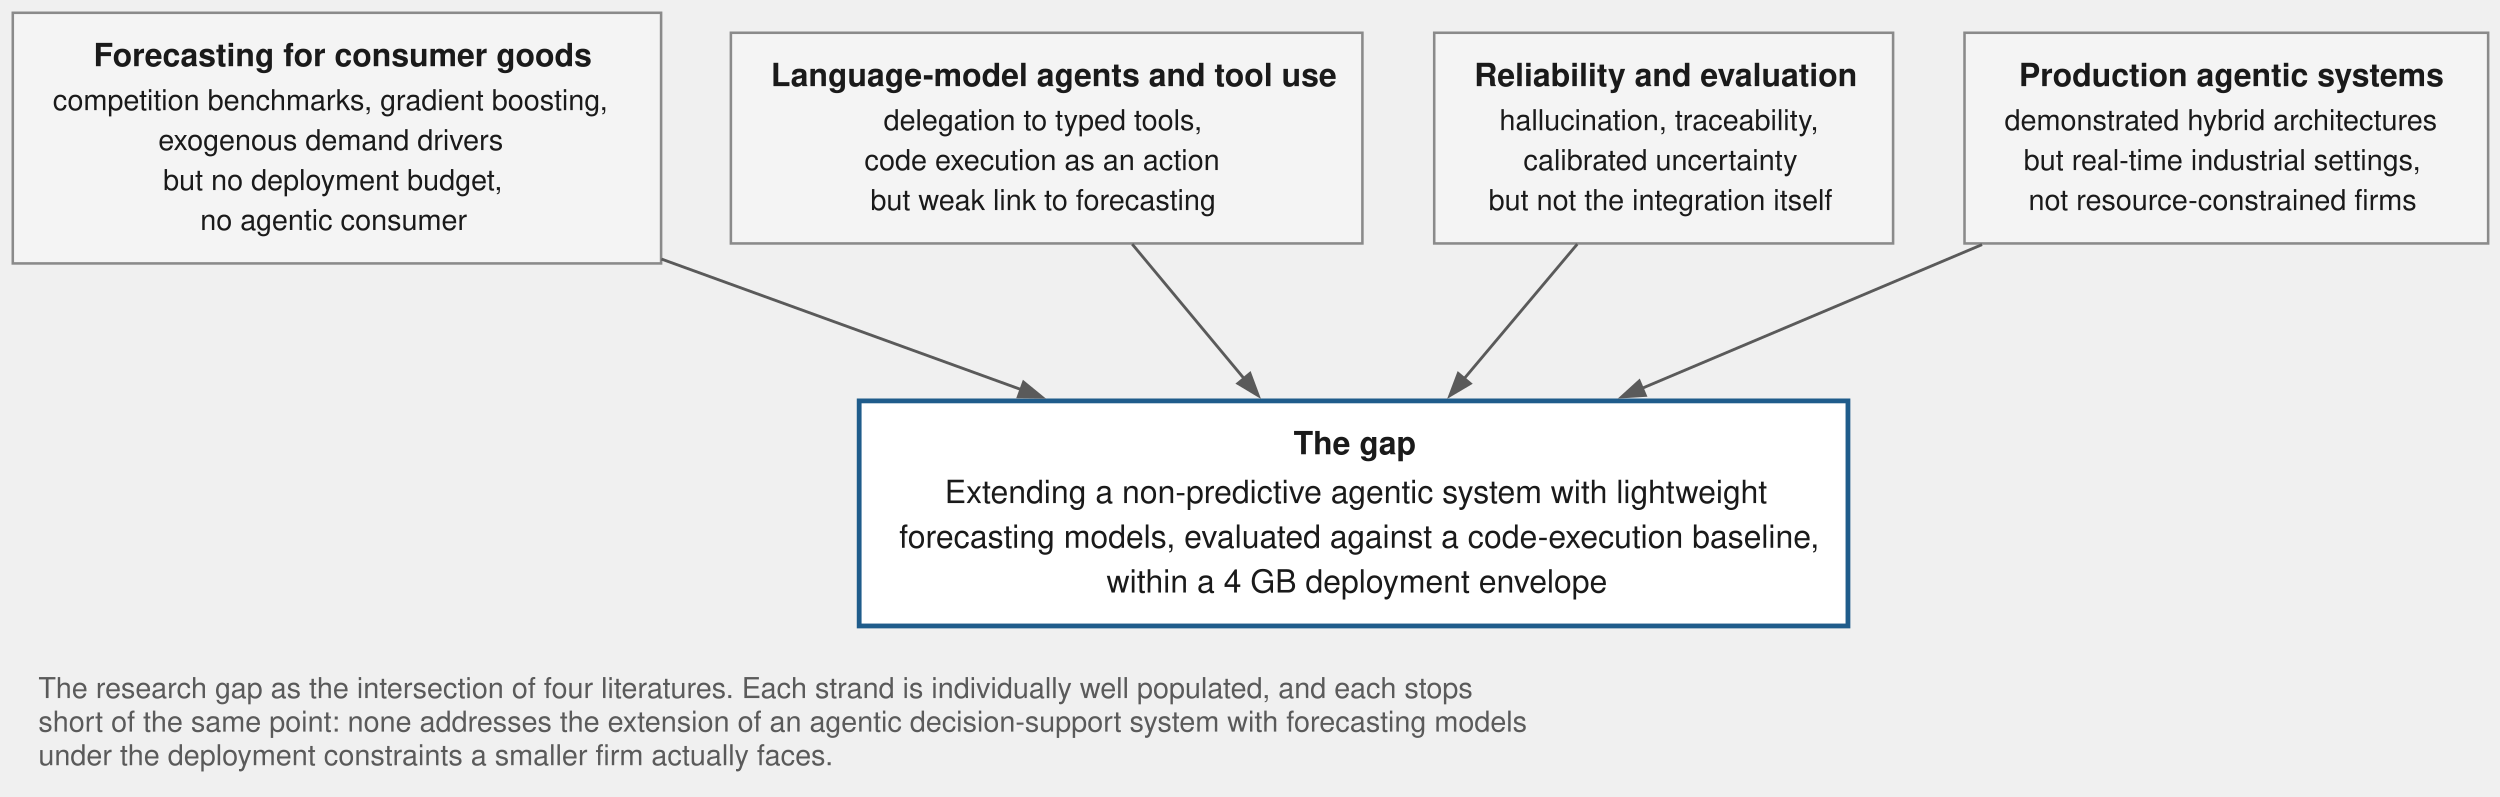
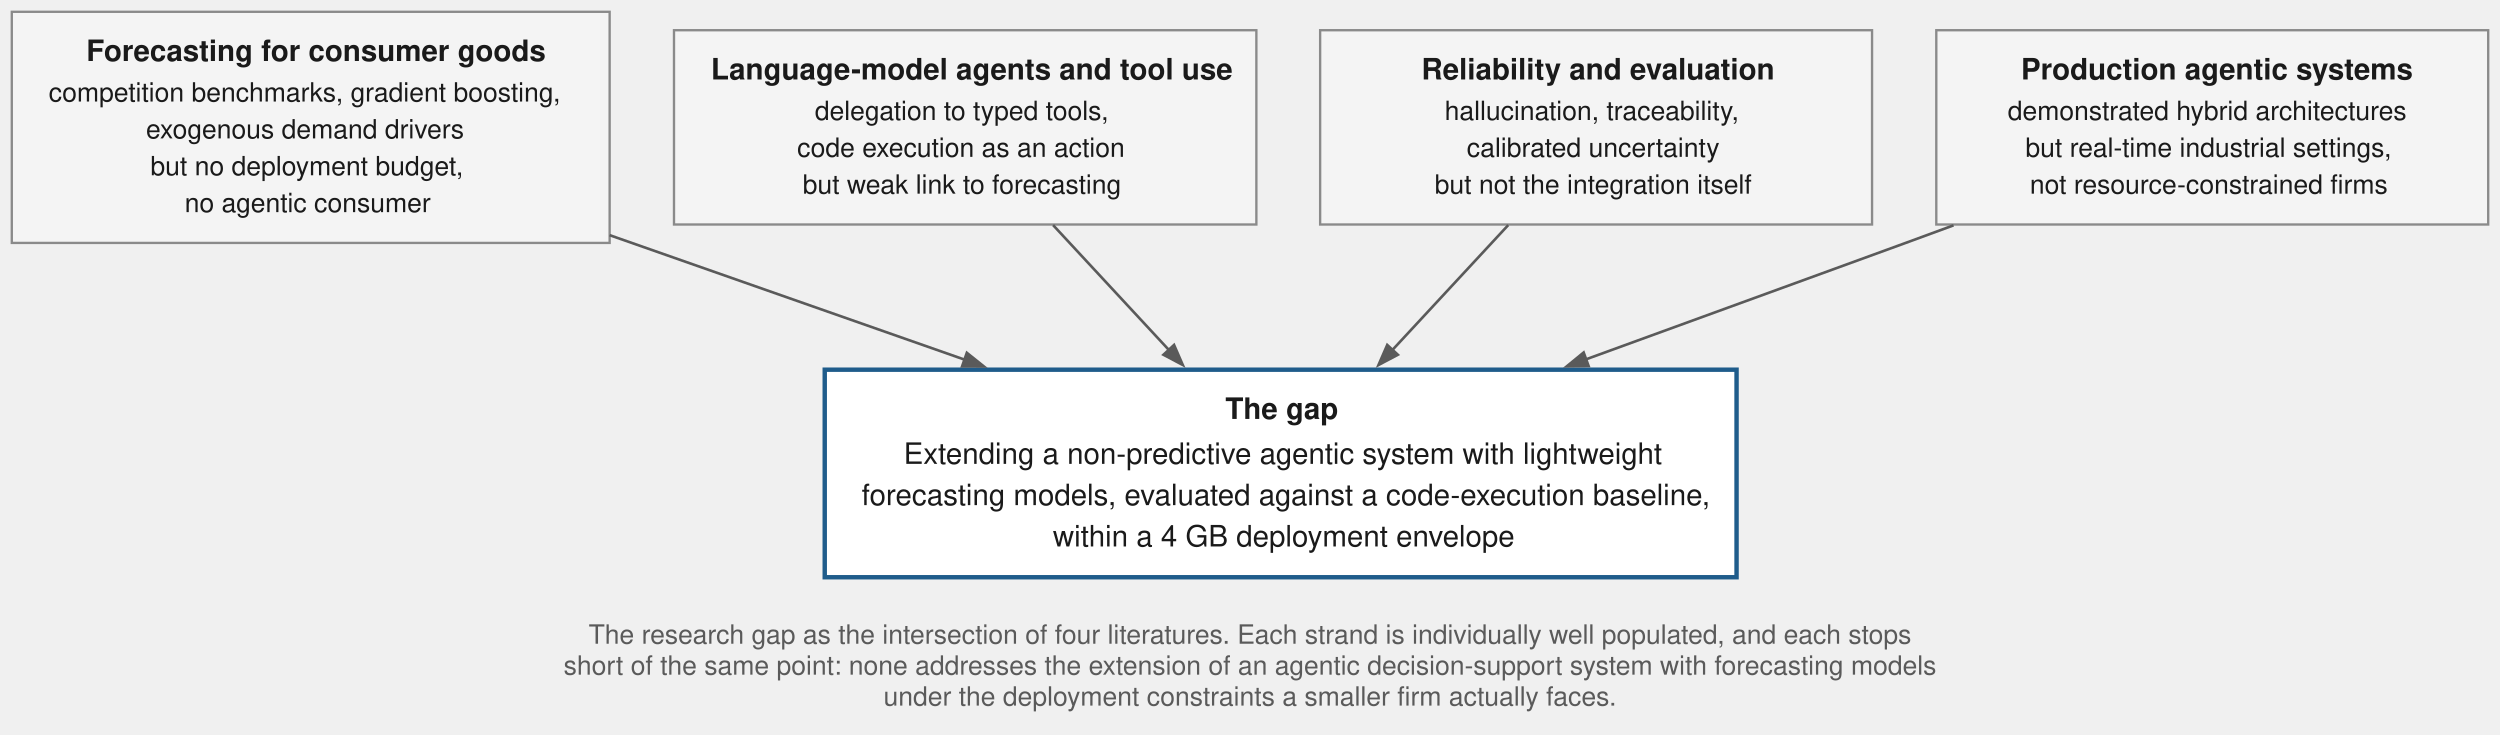
- <svg xmlns="http://www.w3.org/2000/svg" width="782pt" height="249pt" viewBox="0.00 0.00 782.00 249.00">
+ <svg xmlns="http://www.w3.org/2000/svg" width="848pt" height="249pt" viewBox="0.00 0.00 848.00 249.00">
  <g id="graph0" class="graph" transform="scale(1 1) rotate(0) translate(4 245.3)">
-     <text xml:space="preserve" text-anchor="start" x="8" y="-26.95" font-family="Helvetica,sans-Serif" font-size="9.00" fill="#5a5a5a">The research gap as the intersection of four literatures. Each strand is individually well populated, and each stops</text>
-     <text xml:space="preserve" text-anchor="start" x="8" y="-16.45" font-family="Helvetica,sans-Serif" font-size="9.00" fill="#5a5a5a">short of the same point: none addresses the extension of an agentic decision-support system with forecasting models</text>
-     <text xml:space="preserve" text-anchor="start" x="8" y="-5.95" font-family="Helvetica,sans-Serif" font-size="9.00" fill="#5a5a5a">under the deployment constraints a smaller firm actually faces.</text>
+     <text xml:space="preserve" text-anchor="middle" x="420" y="-26.95" font-family="Helvetica,sans-Serif" font-size="9.00" fill="#5a5a5a">The research gap as the intersection of four literatures. Each strand is individually well populated, and each stops</text>
+     <text xml:space="preserve" text-anchor="middle" x="420" y="-16.45" font-family="Helvetica,sans-Serif" font-size="9.00" fill="#5a5a5a">short of the same point: none addresses the extension of an agentic decision-support system with forecasting models</text>
+     <text xml:space="preserve" text-anchor="middle" x="420" y="-5.95" font-family="Helvetica,sans-Serif" font-size="9.00" fill="#5a5a5a">under the deployment constraints a smaller firm actually faces.</text>
    <g id="node1" class="node">
      <polygon fill="#f4f4f4" stroke="#8a8a8a" stroke-width="0.8" points="202.79,-241.3 0,-241.3 0,-162.9 202.79,-162.9 202.79,-241.3" />
      <text xml:space="preserve" text-anchor="start" x="25.27" y="-224.6" font-family="Helvetica,sans-Serif" font-weight="bold" font-size="10.00" fill="#1a1a1a">Forecasting for consumer goods</text>
      <text xml:space="preserve" text-anchor="start" x="12.52" y="-210.85" font-family="Helvetica,sans-Serif" font-size="9.00" fill="#1a1a1a">competition benchmarks, gradient boosting,</text>
      <text xml:space="preserve" text-anchor="start" x="45.52" y="-198.35" font-family="Helvetica,sans-Serif" font-size="9.00" fill="#1a1a1a">exogenous demand drivers</text>
      <text xml:space="preserve" text-anchor="start" x="47.02" y="-185.85" font-family="Helvetica,sans-Serif" font-size="9.00" fill="#1a1a1a">but no deployment budget,</text>
      <text xml:space="preserve" text-anchor="start" x="58.64" y="-173.35" font-family="Helvetica,sans-Serif" font-size="9.00" fill="#1a1a1a">no agentic consumer</text>
    </g>
    <g id="node5" class="node">
-       <polygon fill="white" stroke="#1f5c8b" stroke-width="1.5" points="574.04,-119.9 264.75,-119.9 264.75,-49.5 574.04,-49.5 574.04,-119.9" />
-       <text xml:space="preserve" text-anchor="start" x="400.64" y="-103.2" font-family="Helvetica,sans-Serif" font-weight="bold" font-size="10.00" fill="#1a1a1a">The gap</text>
-       <text xml:space="preserve" text-anchor="start" x="291.52" y="-87.95" font-family="Helvetica,sans-Serif" font-size="10.00" fill="#1a1a1a">Extending a non-predictive agentic system with lightweight</text>
-       <text xml:space="preserve" text-anchor="start" x="277.27" y="-73.95" font-family="Helvetica,sans-Serif" font-size="10.00" fill="#1a1a1a">forecasting models, evaluated against a code-execution baseline,</text>
-       <text xml:space="preserve" text-anchor="start" x="342.14" y="-59.95" font-family="Helvetica,sans-Serif" font-size="10.00" fill="#1a1a1a">within a 4 GB deployment envelope</text>
+       <polygon fill="white" stroke="#1f5c8b" stroke-width="1.5" points="585.04,-119.9 275.75,-119.9 275.75,-49.5 585.04,-49.5 585.04,-119.9" />
+       <text xml:space="preserve" text-anchor="start" x="411.64" y="-103.2" font-family="Helvetica,sans-Serif" font-weight="bold" font-size="10.00" fill="#1a1a1a">The gap</text>
+       <text xml:space="preserve" text-anchor="start" x="302.52" y="-87.95" font-family="Helvetica,sans-Serif" font-size="10.00" fill="#1a1a1a">Extending a non-predictive agentic system with lightweight</text>
+       <text xml:space="preserve" text-anchor="start" x="288.27" y="-73.95" font-family="Helvetica,sans-Serif" font-size="10.00" fill="#1a1a1a">forecasting models, evaluated against a code-execution baseline,</text>
+       <text xml:space="preserve" text-anchor="start" x="353.14" y="-59.95" font-family="Helvetica,sans-Serif" font-size="10.00" fill="#1a1a1a">within a 4 GB deployment envelope</text>
    </g>
    <g id="edge1" class="edge">
-       <path fill="none" stroke="#5a5a5a" stroke-width="0.9" d="M202.89,-164.27C238.86,-151.21 279.38,-136.51 315.55,-123.39" />
-       <polygon fill="#5a5a5a" stroke="#5a5a5a" stroke-width="0.9" points="316.17,-125.77 321.92,-121.07 314.5,-121.16 316.17,-125.77" />
+       <path fill="none" stroke="#5a5a5a" stroke-width="0.9" d="M202.79,-165.53C241.02,-152.12 284.62,-136.83 323.35,-123.25" />
+       <polygon fill="#5a5a5a" stroke="#5a5a5a" stroke-width="0.9" points="323.95,-125.63 329.74,-121 322.33,-121.01 323.95,-125.63" />
    </g>
    <g id="node2" class="node">
      <polygon fill="#f4f4f4" stroke="#8a8a8a" stroke-width="0.8" points="422.16,-235.05 224.62,-235.05 224.62,-169.15 422.16,-169.15 422.16,-235.05" />
      <text xml:space="preserve" text-anchor="start" x="237.14" y="-218.35" font-family="Helvetica,sans-Serif" font-weight="bold" font-size="10.00" fill="#1a1a1a">Language-model agents and tool use</text>
      <text xml:space="preserve" text-anchor="start" x="272.39" y="-204.6" font-family="Helvetica,sans-Serif" font-size="9.00" fill="#1a1a1a">delegation to typed tools,</text>
      <text xml:space="preserve" text-anchor="start" x="266.39" y="-192.1" font-family="Helvetica,sans-Serif" font-size="9.00" fill="#1a1a1a">code execution as an action</text>
      <text xml:space="preserve" text-anchor="start" x="268.27" y="-179.6" font-family="Helvetica,sans-Serif" font-size="9.00" fill="#1a1a1a">but weak link to forecasting</text>
    </g>
    <g id="edge2" class="edge">
-       <path fill="none" stroke="#5a5a5a" stroke-width="0.9" d="M350.14,-168.95C361.01,-155.88 373.71,-140.62 385.24,-126.76" />
-       <polygon fill="#5a5a5a" stroke="#5a5a5a" stroke-width="0.9" points="386.98,-128.5 389.57,-121.55 383.21,-125.36 386.98,-128.5" />
+       <path fill="none" stroke="#5a5a5a" stroke-width="0.9" d="M353.2,-168.95C365.43,-155.77 379.73,-140.35 392.67,-126.39" />
+       <polygon fill="#5a5a5a" stroke="#5a5a5a" stroke-width="0.9" points="394.24,-128.3 397.2,-121.5 390.64,-124.97 394.24,-128.3" />
    </g>
    <g id="node3" class="node">
-       <polygon fill="#f4f4f4" stroke="#8a8a8a" stroke-width="0.8" points="588.16,-235.05 444.62,-235.05 444.62,-169.15 588.16,-169.15 588.16,-235.05" />
-       <text xml:space="preserve" text-anchor="start" x="457.14" y="-218.35" font-family="Helvetica,sans-Serif" font-weight="bold" font-size="10.00" fill="#1a1a1a">Reliability and evaluation</text>
-       <text xml:space="preserve" text-anchor="start" x="465.02" y="-204.6" font-family="Helvetica,sans-Serif" font-size="9.00" fill="#1a1a1a">hallucination, traceability,</text>
-       <text xml:space="preserve" text-anchor="start" x="472.52" y="-192.1" font-family="Helvetica,sans-Serif" font-size="9.00" fill="#1a1a1a">calibrated uncertainty</text>
-       <text xml:space="preserve" text-anchor="start" x="461.64" y="-179.6" font-family="Helvetica,sans-Serif" font-size="9.00" fill="#1a1a1a">but not the integration itself</text>
+       <polygon fill="#f4f4f4" stroke="#8a8a8a" stroke-width="0.8" points="631,-235.05 443.79,-235.05 443.79,-169.15 631,-169.15 631,-235.05" />
+       <text xml:space="preserve" text-anchor="start" x="478.14" y="-218.35" font-family="Helvetica,sans-Serif" font-weight="bold" font-size="10.00" fill="#1a1a1a">Reliability and evaluation</text>
+       <text xml:space="preserve" text-anchor="start" x="486.02" y="-204.6" font-family="Helvetica,sans-Serif" font-size="9.00" fill="#1a1a1a">hallucination, traceability,</text>
+       <text xml:space="preserve" text-anchor="start" x="493.52" y="-192.1" font-family="Helvetica,sans-Serif" font-size="9.00" fill="#1a1a1a">calibrated uncertainty</text>
+       <text xml:space="preserve" text-anchor="start" x="482.64" y="-179.6" font-family="Helvetica,sans-Serif" font-size="9.00" fill="#1a1a1a">but not the integration itself</text>
    </g>
    <g id="edge3" class="edge">
-       <path fill="none" stroke="#5a5a5a" stroke-width="0.9" d="M489.38,-168.95C478.39,-155.88 465.56,-140.62 453.91,-126.76" />
-       <polygon fill="#5a5a5a" stroke="#5a5a5a" stroke-width="0.9" points="455.9,-125.33 449.52,-121.55 452.15,-128.48 455.9,-125.33" />
+       <path fill="none" stroke="#5a5a5a" stroke-width="0.9" d="M507.59,-168.95C495.36,-155.77 481.06,-140.35 468.12,-126.39" />
+       <polygon fill="#5a5a5a" stroke="#5a5a5a" stroke-width="0.9" points="470.15,-124.97 463.59,-121.5 466.55,-128.3 470.15,-124.97" />
    </g>
    <g id="node4" class="node">
-       <polygon fill="#f4f4f4" stroke="#8a8a8a" stroke-width="0.8" points="774.29,-235.05 610.5,-235.05 610.5,-169.15 774.29,-169.15 774.29,-235.05" />
-       <text xml:space="preserve" text-anchor="start" x="627.52" y="-218.35" font-family="Helvetica,sans-Serif" font-weight="bold" font-size="10.00" fill="#1a1a1a">Production agentic systems</text>
-       <text xml:space="preserve" text-anchor="start" x="623.02" y="-204.6" font-family="Helvetica,sans-Serif" font-size="9.00" fill="#1a1a1a">demonstrated hybrid architectures</text>
-       <text xml:space="preserve" text-anchor="start" x="629.02" y="-192.1" font-family="Helvetica,sans-Serif" font-size="9.00" fill="#1a1a1a">but real-time industrial settings,</text>
-       <text xml:space="preserve" text-anchor="start" x="630.52" y="-179.6" font-family="Helvetica,sans-Serif" font-size="9.00" fill="#1a1a1a">not resource-constrained firms</text>
+       <polygon fill="#f4f4f4" stroke="#8a8a8a" stroke-width="0.8" points="840,-235.05 652.79,-235.05 652.79,-169.15 840,-169.15 840,-235.05" />
+       <text xml:space="preserve" text-anchor="start" x="681.52" y="-218.35" font-family="Helvetica,sans-Serif" font-weight="bold" font-size="10.00" fill="#1a1a1a">Production agentic systems</text>
+       <text xml:space="preserve" text-anchor="start" x="677.02" y="-204.6" font-family="Helvetica,sans-Serif" font-size="9.00" fill="#1a1a1a">demonstrated hybrid architectures</text>
+       <text xml:space="preserve" text-anchor="start" x="683.02" y="-192.1" font-family="Helvetica,sans-Serif" font-size="9.00" fill="#1a1a1a">but real-time industrial settings,</text>
+       <text xml:space="preserve" text-anchor="start" x="684.52" y="-179.6" font-family="Helvetica,sans-Serif" font-size="9.00" fill="#1a1a1a">not resource-constrained firms</text>
    </g>
    <g id="edge4" class="edge">
-       <path fill="none" stroke="#5a5a5a" stroke-width="0.9" d="M615.99,-168.8C582.85,-154.79 543.81,-138.29 509.3,-123.7" />
-       <polygon fill="#5a5a5a" stroke="#5a5a5a" stroke-width="0.9" points="510.66,-121.62 503.26,-121.15 508.75,-126.13 510.66,-121.62" />
+       <path fill="none" stroke="#5a5a5a" stroke-width="0.9" d="M658.64,-168.87C648.89,-165.29 642.39,-162.9 642.39,-162.9 642.39,-162.9 587.62,-142.95 533.75,-123.34" />
+       <polygon fill="#5a5a5a" stroke="#5a5a5a" stroke-width="0.9" points="534.86,-121.13 527.44,-121.04 533.18,-125.74 534.86,-121.13" />
    </g>
  </g>
</svg>
